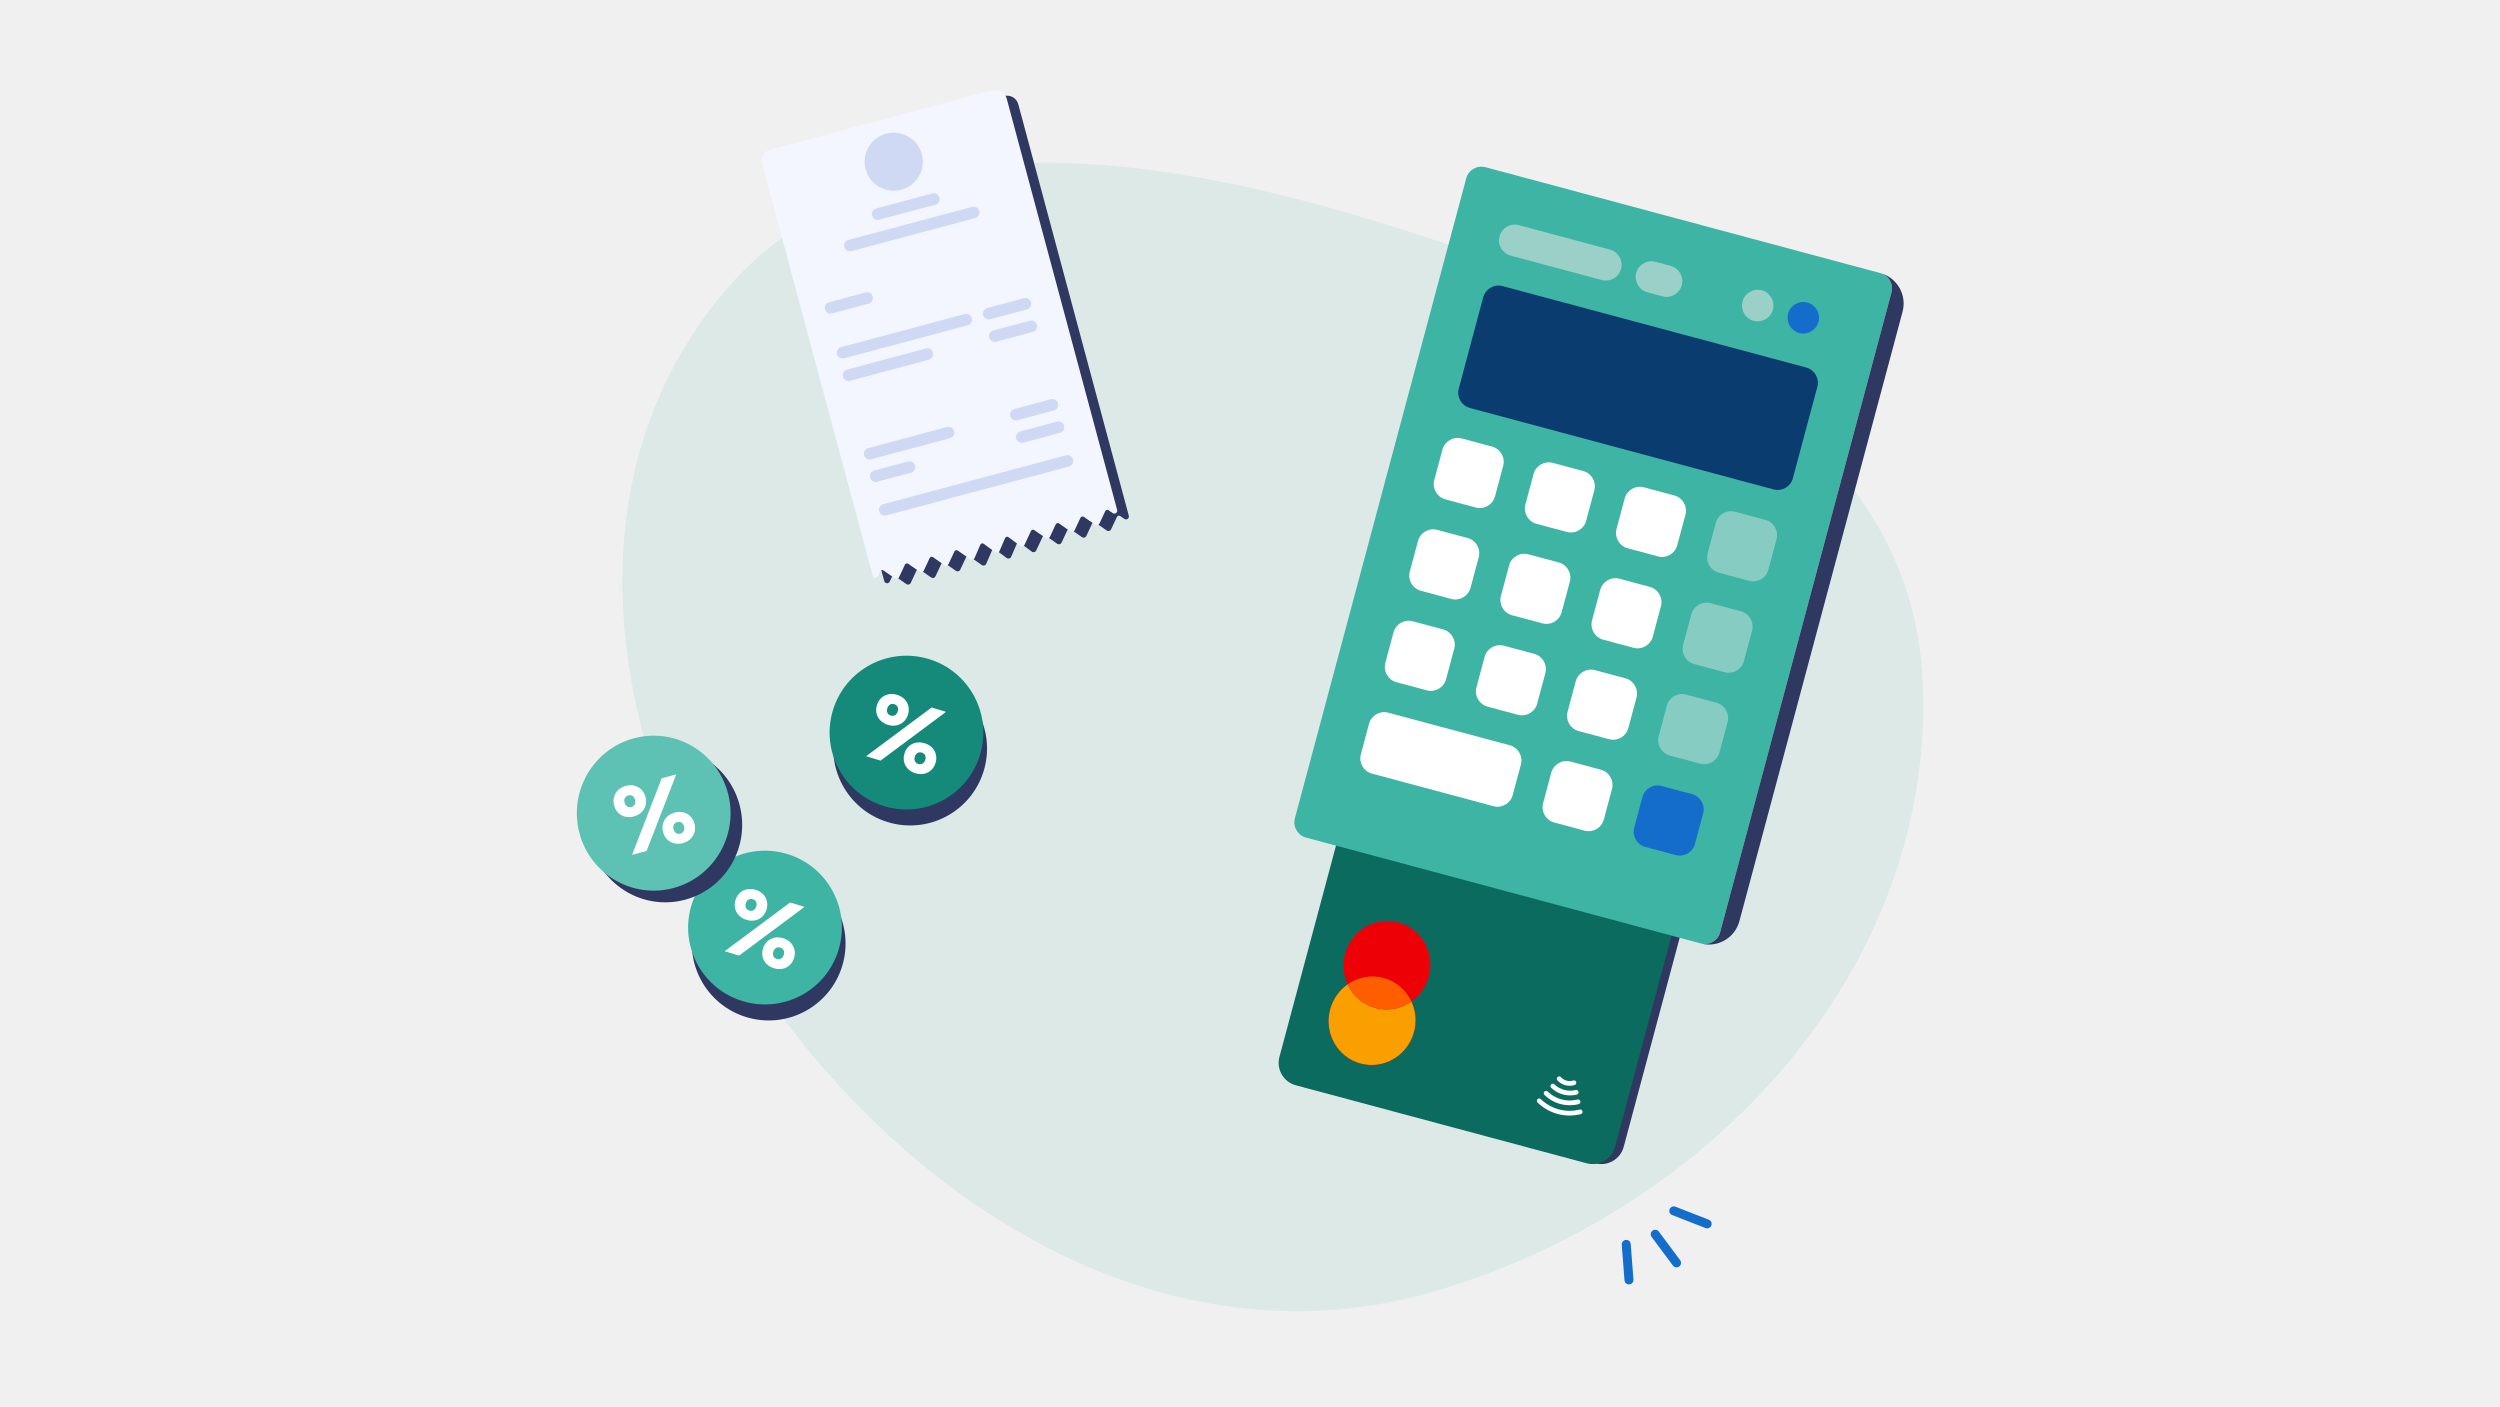
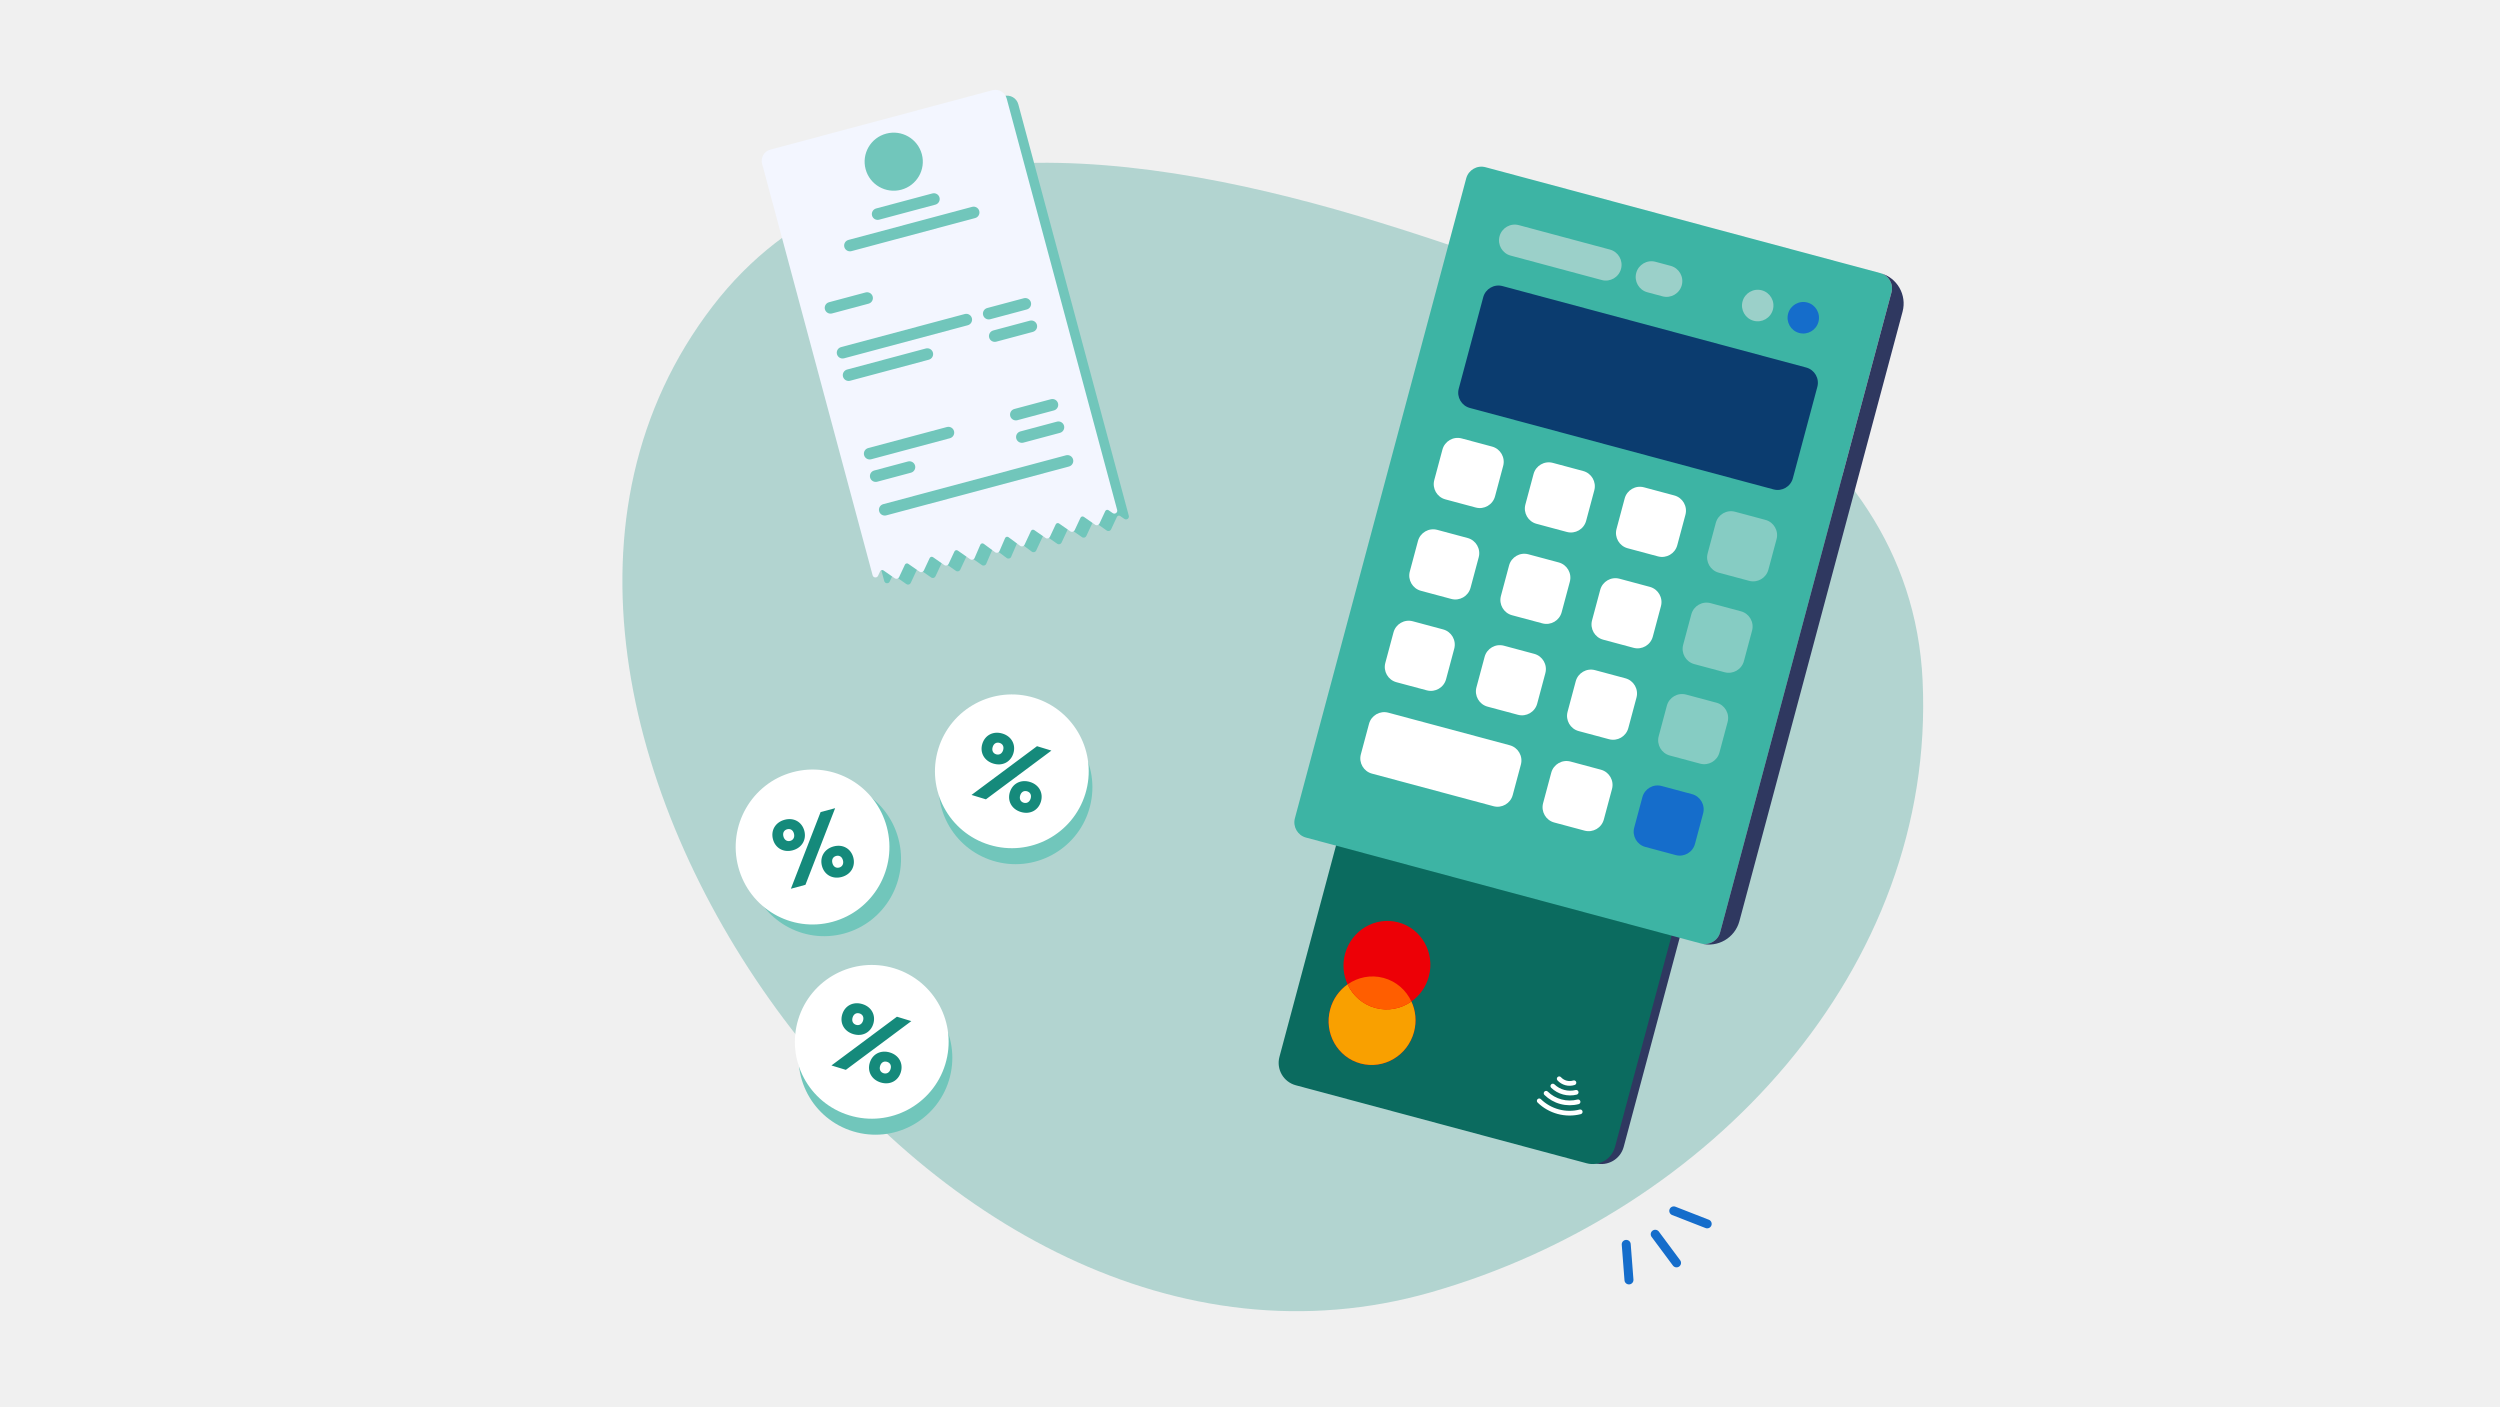
<svg xmlns="http://www.w3.org/2000/svg" width="1920" height="1080" viewBox="0 0 1920 1080" fill="none">
-   <path opacity="0.24" fill-rule="evenodd" clip-rule="evenodd" d="M1476.56 522.69C1467.16 322.848 1252.62 230.626 1060.51 171.149C878.566 114.822 663.147 84.505 547.437 235.042C425.421 393.783 478.492 613.186 596.359 774.997C714.876 937.701 904.987 1048.07 1099.13 992.422C1313.25 931.045 1486.96 744.015 1476.56 522.69Z" fill="#9BD0C9" />
+   <path fill-rule="evenodd" clip-rule="evenodd" d="M1476.56 522.69C1467.16 322.848 1252.62 230.626 1060.51 171.149C878.566 114.822 663.147 84.505 547.437 235.042C425.421 393.783 478.492 613.186 596.359 774.997C714.876 937.701 904.987 1048.07 1099.13 992.422C1313.25 931.045 1486.96 744.015 1476.56 522.69Z" fill="#B2D4D0" />
  <path d="M1001.86 833.491C992.369 830.946 986.738 821.185 989.281 811.688L1095.16 416.19C1097.71 406.693 1107.46 401.057 1116.95 403.602L1340.3 463.5C1349.79 466.044 1355.42 475.806 1352.88 485.303L1247 880.801C1244.45 890.298 1234.7 895.934 1225.21 893.389L1001.86 833.491Z" fill="#2F3860" />
  <path d="M995.188 833.491C985.699 830.946 980.068 821.185 982.61 811.688L1088.49 416.19C1091.04 406.693 1100.79 401.057 1110.28 403.602L1333.63 463.5C1343.12 466.044 1348.75 475.806 1346.21 485.303L1240.33 880.801C1237.78 890.298 1228.03 895.934 1218.54 893.389L995.188 833.491Z" fill="#0B6B5F" />
-   <path fill-rule="evenodd" clip-rule="evenodd" d="M1215.37 853.444C1215.62 854.416 1215.03 855.405 1214.06 855.653C1208.25 857.141 1202.13 857.1 1196.3 855.538C1190.48 853.975 1185.15 850.945 1180.86 846.748C1180.15 846.049 1180.13 844.899 1180.83 844.18C1181.53 843.46 1182.67 843.444 1183.38 844.142C1187.23 847.904 1192.01 850.625 1197.24 852.028C1202.47 853.432 1207.97 853.467 1213.18 852.133C1214.15 851.885 1215.13 852.472 1215.37 853.444ZM1213.72 845.76C1213.96 846.731 1213.38 847.72 1212.41 847.968C1207.81 849.146 1202.96 849.113 1198.35 847.877C1193.74 846.641 1189.53 844.244 1186.13 840.922C1185.42 840.223 1185.41 839.073 1186.1 838.354C1186.8 837.634 1187.94 837.617 1188.66 838.316C1191.61 841.202 1195.27 843.29 1199.29 844.368C1203.31 845.445 1207.53 845.472 1211.52 844.448C1212.49 844.201 1213.47 844.788 1213.72 845.76ZM1212.26 838.466C1212.5 839.439 1211.91 840.425 1210.95 840.668C1207.51 841.532 1203.89 841.498 1200.44 840.574C1197 839.65 1193.84 837.867 1191.3 835.4C1190.58 834.704 1190.56 833.555 1191.26 832.832C1191.95 832.109 1193.09 832.087 1193.81 832.783C1195.91 834.819 1198.52 836.298 1201.38 837.065C1204.24 837.831 1207.24 837.857 1210.08 837.145C1211.05 836.902 1212.03 837.493 1212.26 838.466ZM1210.53 830.985C1210.83 831.941 1210.3 832.962 1209.35 833.267C1207.03 834.011 1204.56 834.075 1202.21 833.448C1199.87 832.82 1197.76 831.527 1196.13 829.722C1195.46 828.981 1195.51 827.833 1196.25 827.156C1196.99 826.479 1198.13 826.531 1198.8 827.271C1199.98 828.568 1201.49 829.491 1203.15 829.938C1204.82 830.386 1206.59 830.342 1208.26 829.808C1209.21 829.503 1210.23 830.03 1210.53 830.985Z" fill="white" />
+   <path fill-rule="evenodd" clip-rule="evenodd" d="M1215.37 853.444C1215.62 854.416 1215.03 855.405 1214.06 855.653C1208.25 857.141 1202.13 857.1 1196.3 855.537C1190.48 853.975 1185.15 850.945 1180.86 846.748C1180.15 846.049 1180.13 844.899 1180.83 844.18C1181.53 843.46 1182.67 843.444 1183.38 844.142C1187.23 847.904 1192.01 850.625 1197.24 852.028C1202.47 853.432 1207.97 853.467 1213.18 852.133C1214.15 851.885 1215.13 852.472 1215.37 853.444ZM1213.72 845.76C1213.96 846.732 1213.38 847.72 1212.41 847.968C1207.81 849.146 1202.96 849.113 1198.35 847.877C1193.74 846.641 1189.53 844.244 1186.13 840.922C1185.42 840.223 1185.41 839.073 1186.1 838.354C1186.8 837.634 1187.94 837.617 1188.66 838.316C1191.61 841.202 1195.27 843.29 1199.29 844.368C1203.31 845.445 1207.53 845.472 1211.52 844.448C1212.49 844.201 1213.47 844.788 1213.72 845.76ZM1212.26 838.466C1212.5 839.439 1211.91 840.425 1210.95 840.668C1207.51 841.532 1203.89 841.498 1200.44 840.574C1197 839.65 1193.84 837.867 1191.3 835.4C1190.58 834.704 1190.56 833.555 1191.26 832.832C1191.95 832.109 1193.09 832.087 1193.81 832.783C1195.91 834.819 1198.52 836.298 1201.38 837.065C1204.24 837.831 1207.24 837.857 1210.08 837.145C1211.05 836.902 1212.03 837.493 1212.26 838.466ZM1210.53 830.985C1210.83 831.941 1210.3 832.962 1209.35 833.267C1207.03 834.011 1204.56 834.076 1202.21 833.448C1199.87 832.82 1197.76 831.527 1196.13 829.722C1195.46 828.981 1195.51 827.833 1196.25 827.156C1196.99 826.479 1198.13 826.531 1198.8 827.271C1199.98 828.568 1201.49 829.491 1203.15 829.938C1204.82 830.386 1206.59 830.342 1208.26 829.808C1209.21 829.503 1210.23 830.03 1210.53 830.985Z" fill="white" />
  <path fill-rule="evenodd" clip-rule="evenodd" d="M1021.56 775.27C1016.7 793.425 1027.17 812.008 1044.95 816.775C1062.73 821.542 1081.08 810.688 1085.94 792.533C1088.11 784.396 1087.21 776.173 1083.96 769.147C1090.29 764.692 1095.18 758.022 1097.35 749.885C1102.21 731.73 1091.74 713.147 1073.97 708.38C1056.19 703.613 1037.84 714.467 1032.98 732.622C1030.8 740.759 1031.7 748.982 1034.96 756.008C1028.63 760.463 1023.74 767.133 1021.56 775.27Z" fill="#ED0006" />
  <path fill-rule="evenodd" clip-rule="evenodd" d="M1034.96 756.008C1038.97 764.659 1046.56 771.497 1056.37 774.127C1066.18 776.758 1076.16 774.632 1083.96 769.147C1087.21 776.173 1088.11 784.396 1085.94 792.533C1081.08 810.688 1062.73 821.542 1044.95 816.775C1027.17 812.008 1016.7 793.425 1021.56 775.27C1023.74 767.133 1028.63 760.463 1034.96 756.008Z" fill="#F9A000" />
  <path fill-rule="evenodd" clip-rule="evenodd" d="M1034.96 756.008C1038.97 764.659 1046.56 771.497 1056.37 774.127C1066.18 776.758 1076.16 774.632 1083.96 769.147C1079.95 760.496 1072.36 753.659 1062.55 751.029C1052.74 748.398 1042.76 750.523 1034.96 756.008Z" fill="#FF5E00" />
  <path d="M1126.05 136.987C1127.78 130.525 1134.41 126.686 1140.85 128.414L1444.11 209.74C1450.55 211.468 1454.37 218.107 1452.64 224.569L1321.06 716.017C1319.33 722.479 1312.71 726.317 1306.27 724.59L1003.01 643.263C996.569 641.536 992.75 634.897 994.48 628.434L1126.05 136.987Z" fill="#3DB4A4" />
  <path fill-rule="evenodd" clip-rule="evenodd" d="M1461.17 239.398C1464.63 226.474 1456.99 213.195 1444.11 209.74C1450.55 211.468 1454.37 218.107 1452.64 224.569L1321.06 716.017C1319.33 722.479 1312.71 726.317 1306.27 724.59C1319.15 728.045 1332.4 720.368 1335.86 707.443L1461.17 239.398Z" fill="#2F3860" />
  <path d="M1139.11 228.279C1140.84 221.816 1147.47 217.978 1153.91 219.706L1387.19 282.264C1393.63 283.992 1397.45 290.631 1395.72 297.093L1376.92 367.3C1375.19 373.762 1368.57 377.601 1362.12 375.873L1128.85 313.315C1122.41 311.587 1118.59 304.948 1120.32 298.485L1139.11 228.279Z" fill="#0B3C6F" />
  <path d="M1151.64 181.474C1153.37 175.012 1160 171.174 1166.44 172.901L1236.42 191.669C1242.87 193.396 1246.68 200.035 1244.95 206.498C1243.22 212.96 1236.6 216.798 1230.16 215.071L1160.18 196.303C1153.73 194.576 1149.91 187.937 1151.64 181.474Z" fill="#9BD0C9" />
  <path d="M1256.62 209.626C1258.35 203.163 1264.97 199.325 1271.41 201.052L1283.08 204.18C1289.52 205.908 1293.34 212.547 1291.61 219.009C1289.88 225.472 1283.25 229.31 1276.81 227.583L1265.15 224.455C1258.71 222.727 1254.89 216.088 1256.62 209.626Z" fill="#9BD0C9" />
  <path d="M1373.26 240.905C1374.99 234.443 1381.61 230.604 1388.05 232.332C1394.49 234.059 1398.31 240.699 1396.58 247.161C1394.85 253.623 1388.23 257.462 1381.79 255.734C1375.35 254.007 1371.53 247.367 1373.26 240.905Z" fill="#156DCB" />
  <path d="M1338.26 231.521C1339.99 225.059 1346.62 221.221 1353.06 222.948C1359.5 224.676 1363.32 231.315 1361.59 237.777C1359.86 244.239 1353.24 248.078 1346.8 246.35C1340.35 244.623 1336.53 237.984 1338.26 231.521Z" fill="#9BD0C9" />
  <path d="M1107.79 345.29C1109.52 338.828 1116.14 334.989 1122.58 336.717L1145.91 342.973C1152.35 344.7 1156.17 351.339 1154.44 357.802L1148.18 381.204C1146.45 387.666 1139.82 391.505 1133.38 389.777L1110.05 383.521C1103.61 381.794 1099.79 375.155 1101.52 368.692L1107.79 345.29Z" fill="white" />
  <path d="M1088.99 415.497C1090.72 409.034 1097.35 405.196 1103.79 406.924L1127.12 413.179C1133.56 414.907 1137.38 421.546 1135.65 428.009L1129.38 451.411C1127.65 457.873 1121.03 461.711 1114.58 459.984L1091.26 453.728C1084.82 452.001 1081 445.361 1082.73 438.899L1088.99 415.497Z" fill="white" />
  <path d="M1070.2 485.703C1071.93 479.241 1078.55 475.403 1084.99 477.13L1108.32 483.386C1114.76 485.114 1118.58 491.753 1116.85 498.215L1110.59 521.617C1108.86 528.08 1102.23 531.918 1095.79 530.191L1072.46 523.935C1066.02 522.207 1062.2 515.568 1063.93 509.106L1070.2 485.703Z" fill="white" />
-   <path d="M1051.4 555.91C1053.13 549.448 1059.75 545.61 1066.2 547.337L1159.51 572.36C1165.95 574.088 1169.77 580.727 1168.04 587.19L1161.77 610.592C1160.04 617.054 1153.42 620.893 1146.98 619.165L1053.67 594.142C1047.22 592.414 1043.4 585.775 1045.13 579.312L1051.4 555.91Z" fill="white" />
+   <path d="M1051.4 555.91C1053.13 549.448 1059.75 545.61 1066.2 547.337L1159.51 572.361C1165.95 574.088 1169.77 580.727 1168.04 587.19L1161.77 610.592C1160.04 617.054 1153.42 620.893 1146.98 619.165L1053.67 594.142C1047.22 592.414 1043.4 585.775 1045.13 579.312L1051.4 555.91Z" fill="white" />
  <path d="M1177.77 364.058C1179.5 357.595 1186.12 353.757 1192.57 355.484L1215.89 361.74C1222.34 363.468 1226.15 370.107 1224.42 376.569L1218.16 399.972C1216.43 406.434 1209.8 410.272 1203.36 408.545L1180.04 402.289C1173.59 400.561 1169.77 393.922 1171.5 387.46L1177.77 364.058Z" fill="white" />
  <path d="M1158.97 434.264C1160.7 427.802 1167.33 423.964 1173.77 425.691L1197.1 431.947C1203.54 433.675 1207.36 440.314 1205.63 446.776L1199.36 470.178C1197.63 476.641 1191.01 480.479 1184.57 478.752L1161.24 472.496C1154.8 470.768 1150.98 464.129 1152.71 457.667L1158.97 434.264Z" fill="white" />
  <path d="M1140.18 504.471C1141.91 498.009 1148.53 494.17 1154.97 495.898L1178.3 502.154C1184.74 503.881 1188.56 510.52 1186.83 516.983L1180.57 540.385C1178.84 546.847 1172.21 550.686 1165.77 548.958L1142.44 542.702C1136 540.975 1132.18 534.336 1133.91 527.873L1140.18 504.471Z" fill="white" />
  <path d="M1247.75 382.825C1249.48 376.363 1256.11 372.525 1262.55 374.252L1285.88 380.508C1292.32 382.235 1296.14 388.875 1294.41 395.337L1288.14 418.739C1286.41 425.202 1279.79 429.04 1273.35 427.312L1250.02 421.057C1243.58 419.329 1239.76 412.69 1241.49 406.227L1247.75 382.825Z" fill="white" />
  <path d="M1228.96 453.032C1230.69 446.57 1237.31 442.731 1243.75 444.459L1267.08 450.715C1273.52 452.442 1277.34 459.081 1275.61 465.544L1269.35 488.946C1267.62 495.408 1260.99 499.247 1254.55 497.519L1231.22 491.263C1224.78 489.536 1220.96 482.897 1222.69 476.434L1228.96 453.032Z" fill="white" />
  <path d="M1210.16 523.239C1211.89 516.776 1218.52 512.938 1224.96 514.666L1248.28 520.921C1254.73 522.649 1258.55 529.288 1256.82 535.75L1250.55 559.153C1248.82 565.615 1242.2 569.453 1235.75 567.726L1212.43 561.47C1205.98 559.743 1202.17 553.103 1203.9 546.641L1210.16 523.239Z" fill="white" />
  <path d="M1191.36 593.445C1193.09 586.983 1199.72 583.145 1206.16 584.872L1229.49 591.128C1235.93 592.856 1239.75 599.495 1238.02 605.957L1231.75 629.359C1230.02 635.822 1223.4 639.66 1216.96 637.933L1193.63 631.677C1187.19 629.949 1183.37 623.31 1185.1 616.848L1191.36 593.445Z" fill="white" />
  <path d="M1317.73 401.593C1319.46 395.13 1326.09 391.292 1332.53 393.02L1355.86 399.276C1362.3 401.003 1366.12 407.642 1364.39 414.105L1358.12 437.507C1356.39 443.969 1349.77 447.808 1343.33 446.08L1320 439.824C1313.56 438.097 1309.74 431.457 1311.47 424.995L1317.73 401.593Z" fill="#86CCC3" />
  <path d="M1298.94 471.8C1300.67 465.337 1307.29 461.499 1313.74 463.226L1337.06 469.482C1343.5 471.21 1347.32 477.849 1345.59 484.311L1339.33 507.714C1337.6 514.176 1330.97 518.014 1324.53 516.287L1301.2 510.031C1294.76 508.303 1290.94 501.664 1292.67 495.202L1298.94 471.8Z" fill="#86CCC3" />
  <path d="M1280.14 542.006C1281.87 535.544 1288.5 531.706 1294.94 533.433L1318.27 539.689C1324.71 541.417 1328.53 548.056 1326.8 554.518L1320.53 577.92C1318.8 584.383 1312.18 588.221 1305.74 586.493L1282.41 580.238C1275.97 578.51 1272.15 571.871 1273.88 565.409L1280.14 542.006Z" fill="#86CCC3" />
  <path d="M1261.35 612.213C1263.08 605.751 1269.7 601.912 1276.14 603.64L1299.47 609.896C1305.91 611.623 1309.73 618.262 1308 624.725L1301.74 648.127C1300.01 654.589 1293.38 658.428 1286.94 656.7L1263.61 650.444C1257.17 648.717 1253.35 642.078 1255.08 635.615L1261.35 612.213Z" fill="#156DCB" />
  <path d="M1312.4 936.761C1314.17 937.453 1315.03 939.442 1314.33 941.204C1313.63 942.967 1311.62 943.835 1309.85 943.144L1284.19 933.131C1282.42 932.439 1281.55 930.45 1282.25 928.688C1282.96 926.925 1284.96 926.057 1286.73 926.748L1312.4 936.761Z" fill="#156DCB" />
  <path d="M1254.49 982.728C1254.63 984.615 1253.21 986.267 1251.31 986.419C1249.41 986.57 1247.75 985.163 1247.61 983.276L1245.5 955.939C1245.36 954.052 1246.78 952.4 1248.68 952.248C1250.58 952.097 1252.24 953.504 1252.38 955.391L1254.49 982.728Z" fill="#156DCB" />
  <path d="M1290.36 967.868C1291.49 969.388 1291.16 971.535 1289.63 972.663C1288.09 973.792 1285.93 973.474 1284.8 971.954L1268.43 949.933C1267.3 948.413 1267.63 946.266 1269.16 945.137C1270.7 944.009 1272.86 944.327 1273.99 945.847L1290.36 967.868Z" fill="#156DCB" />
-   <path fill-rule="evenodd" clip-rule="evenodd" d="M782.051 80.073C780.773 75.315 775.872 72.491 771.103 73.766L600.567 119.36C595.798 120.635 592.968 125.526 594.246 130.284L679.106 446.286C679.646 448.296 682.408 448.538 683.29 446.652L684.891 443.228C685.348 442.253 686.571 441.926 687.455 442.543L696.127 448.597C697.265 449.391 698.846 448.968 699.433 447.713L703.909 438.144C704.365 437.169 705.589 436.841 706.473 437.458L715.145 443.512C716.283 444.306 717.864 443.884 718.451 442.628L722.927 433.059C723.383 432.084 724.607 431.757 725.491 432.374L734.163 438.427C735.3 439.222 736.881 438.799 737.469 437.544L741.945 427.975C742.401 426.999 743.625 426.672 744.509 427.289L754.081 433.972C755.241 434.782 756.854 434.325 757.414 433.027L761.832 422.802C762.276 421.775 763.56 421.432 764.459 422.1L773.165 428.57C774.322 429.43 775.981 428.987 776.552 427.665L780.85 417.718C781.294 416.691 782.578 416.347 783.477 417.016L792.426 423.667C793.562 424.511 795.188 424.102 795.786 422.821L800.728 412.259C801.184 411.284 802.408 410.956 803.291 411.573L811.963 417.627C813.101 418.421 814.682 417.999 815.269 416.743L819.745 407.174C820.202 406.199 821.425 405.872 822.309 406.489L830.981 412.542C832.119 413.337 833.7 412.914 834.287 411.659L838.763 402.09C839.219 401.114 840.443 400.787 841.327 401.404L849.999 407.458C851.137 408.252 852.717 407.83 853.305 406.574L857.781 397.005C858.237 396.03 859.461 395.703 860.345 396.32L863.479 398.508C865.188 399.701 867.459 398.114 866.919 396.103L782.051 80.073Z" fill="#2F3860" />
-   <path fill-rule="evenodd" clip-rule="evenodd" d="M773.112 75.613C771.834 70.855 766.932 68.031 762.163 69.306L591.628 114.9C586.859 116.175 584.029 121.066 585.307 125.824L670.167 441.826C670.707 443.836 673.468 444.078 674.351 442.192L675.952 438.768C676.408 437.793 677.632 437.466 678.516 438.083L687.187 444.137C688.325 444.931 689.906 444.509 690.494 443.253L694.97 433.684C695.426 432.709 696.65 432.382 697.534 432.999L706.205 439.052C707.343 439.847 708.924 439.424 709.512 438.168L713.988 428.599C714.444 427.624 715.668 427.297 716.552 427.914L725.223 433.968C726.361 434.762 727.942 434.339 728.529 433.084L733.006 423.515C733.462 422.54 734.686 422.212 735.569 422.829L745.142 429.512C746.302 430.322 747.915 429.865 748.475 428.568L752.893 418.343C753.336 417.316 754.621 416.972 755.52 417.64L764.226 424.111C765.383 424.971 767.042 424.527 767.613 423.205L771.911 413.258C772.354 412.231 773.639 411.888 774.537 412.556L783.487 419.207C784.623 420.051 786.248 419.642 786.847 418.362L791.788 407.799C792.244 406.824 793.468 406.497 794.352 407.114L803.024 413.167C804.162 413.962 805.742 413.539 806.33 412.283L810.806 402.714C811.262 401.739 812.486 401.412 813.37 402.029L822.041 408.083C823.179 408.877 824.76 408.455 825.348 407.199L829.824 397.63C830.28 396.655 831.504 396.327 832.388 396.944L841.059 402.998C842.197 403.793 843.778 403.37 844.366 402.114L848.842 392.545C849.298 391.57 850.522 391.243 851.406 391.86L854.54 394.048C856.249 395.241 858.52 393.654 857.98 391.644L773.112 75.613Z" fill="#F3F6FF" />
-   <path d="M669.727 165.562C669.088 163.183 670.503 160.738 672.888 160.1L716.061 148.558C718.446 147.92 720.896 149.332 721.535 151.711C722.174 154.09 720.759 156.536 718.375 157.173L675.201 168.716C672.817 169.354 670.366 167.942 669.727 165.562Z" fill="#CFD9F4" />
-   <path d="M648.45 189.719C647.811 187.34 649.226 184.895 651.611 184.257L746.593 158.863C748.977 158.226 751.428 159.638 752.067 162.017C752.706 164.396 751.291 166.841 748.906 167.479L653.924 192.873C651.54 193.51 649.089 192.099 648.45 189.719Z" fill="#CFD9F4" />
-   <path d="M633.536 237.569C632.897 235.19 634.312 232.745 636.696 232.107L664.759 224.604C667.144 223.967 669.595 225.379 670.234 227.758C670.872 230.137 669.457 232.582 667.073 233.22L639.01 240.723C636.626 241.36 634.175 239.948 633.536 237.569Z" fill="#CFD9F4" />
-   <path d="M755.042 242.021C754.403 239.641 755.818 237.196 758.202 236.558L786.265 229.056C788.65 228.418 791.101 229.83 791.739 232.209C792.378 234.588 790.963 237.034 788.579 237.671L760.516 245.174C758.132 245.812 755.681 244.4 755.042 242.021Z" fill="#CFD9F4" />
-   <path d="M759.669 259.252C759.03 256.873 760.445 254.427 762.83 253.79L790.893 246.287C793.277 245.649 795.728 247.061 796.367 249.44C797.006 251.82 795.591 254.265 793.206 254.903L765.143 262.405C762.759 263.043 760.308 261.631 759.669 259.252Z" fill="#CFD9F4" />
-   <path d="M775.865 319.561C775.226 317.182 776.641 314.736 779.025 314.099L807.088 306.596C809.473 305.959 811.924 307.371 812.562 309.75C813.201 312.129 811.786 314.574 809.402 315.212L781.339 322.715C778.955 323.352 776.504 321.94 775.865 319.561Z" fill="#CFD9F4" />
-   <path d="M780.492 336.792C779.853 334.413 781.268 331.968 783.653 331.33L811.716 323.827C814.1 323.19 816.551 324.602 817.19 326.981C817.829 329.36 816.414 331.806 814.029 332.443L785.966 339.946C783.582 340.583 781.131 339.171 780.492 336.792Z" fill="#CFD9F4" />
-   <path d="M642.791 272.032C642.152 269.653 643.567 267.207 645.951 266.57L740.933 241.176C743.317 240.538 745.768 241.95 746.407 244.329C747.046 246.708 745.631 249.154 743.247 249.791L648.265 275.185C645.88 275.823 643.43 274.411 642.791 272.032Z" fill="#CFD9F4" />
-   <path d="M647.418 289.263C646.779 286.884 648.194 284.438 650.578 283.801L711.021 267.641C713.406 267.003 715.857 268.415 716.496 270.795C717.135 273.174 715.72 275.619 713.335 276.257L652.892 292.416C650.508 293.054 648.057 291.642 647.418 289.263Z" fill="#CFD9F4" />
-   <path d="M663.614 349.572C662.975 347.193 664.39 344.748 666.774 344.11L727.217 327.95C729.602 327.313 732.052 328.725 732.691 331.104C733.33 333.483 731.915 335.928 729.531 336.566L669.088 352.726C666.703 353.363 664.253 351.951 663.614 349.572Z" fill="#CFD9F4" />
-   <path d="M675.182 392.65C674.543 390.271 675.958 387.826 678.342 387.188L818.657 349.674C821.041 349.037 823.492 350.449 824.131 352.828C824.77 355.207 823.355 357.652 820.97 358.29L680.656 395.804C678.272 396.441 675.821 395.029 675.182 392.65Z" fill="#CFD9F4" />
-   <path d="M668.241 366.803C667.602 364.424 669.017 361.979 671.401 361.341L697.306 354.416C699.69 353.778 702.141 355.19 702.78 357.569C703.419 359.948 702.004 362.394 699.619 363.031L673.715 369.957C671.331 370.594 668.88 369.183 668.241 366.803Z" fill="#CFD9F4" />
-   <path d="M707.963 118.403C711.158 130.299 704.083 142.526 692.161 145.713C680.239 148.901 667.984 141.841 664.79 129.946C661.595 118.05 668.67 105.823 680.592 102.635C692.514 99.448 704.769 106.507 707.963 118.403Z" fill="#CFD9F4" />
-   <path d="M646.802 741.925C637.269 773.104 604.266 790.652 573.087 781.12C541.907 771.587 524.359 738.584 533.891 707.404C543.424 676.225 576.427 658.677 607.607 668.209C638.786 677.742 656.334 710.745 646.802 741.925Z" fill="#2F3860" />
-   <path d="M643.968 729.645C634.435 760.824 601.432 778.372 570.252 768.84C539.073 759.307 521.525 726.304 531.057 695.125C540.59 663.945 573.593 646.397 604.772 655.93C635.952 665.462 653.5 698.465 643.968 729.645Z" fill="#3DB4A4" />
-   <path d="M580.33 683.399C587.379 685.555 590.72 691.933 588.694 698.557C586.669 705.181 580.333 708.601 573.284 706.445C566.165 704.269 562.825 697.891 564.85 691.267C566.875 684.643 573.211 681.223 580.33 683.399ZM556.55 730.528L606.841 693.089L617.9 696.47L567.608 733.909L556.55 730.528ZM575.457 699.338C577.737 700.036 579.972 698.908 580.815 696.148C581.68 693.319 580.416 691.273 578.136 690.575C575.855 689.878 573.663 690.868 572.798 693.697C571.933 696.526 573.176 698.641 575.457 699.338ZM601.463 720.569C608.513 722.724 611.853 729.102 609.828 735.726C607.803 742.35 601.467 745.77 594.417 743.615C587.298 741.438 583.958 735.06 585.983 728.436C588.008 721.812 594.344 718.392 601.463 720.569ZM596.59 736.508C598.871 737.205 601.105 736.077 601.949 733.317C602.814 730.488 601.55 728.442 599.269 727.745C596.988 727.047 594.796 728.037 593.932 730.866C593.067 733.695 594.309 735.81 596.59 736.508Z" fill="white" />
-   <path d="M755.46 592.165C745.928 623.344 712.925 640.892 681.745 631.36C650.566 621.827 633.018 588.824 642.55 557.645C652.083 526.465 685.086 508.917 716.265 518.45C747.445 527.982 764.993 560.986 755.46 592.165Z" fill="#2F3860" />
-   <path d="M752.626 579.885C743.094 611.064 710.09 628.613 678.911 619.08C647.732 609.548 630.183 576.544 639.716 545.365C649.248 514.186 682.252 496.637 713.431 506.17C744.61 515.702 762.159 548.706 752.626 579.885Z" fill="#158A7B" />
-   <path d="M688.988 533.64C696.038 535.795 699.378 542.173 697.353 548.797C695.328 555.421 688.992 558.841 681.942 556.686C674.824 554.509 671.483 548.131 673.509 541.507C675.534 534.883 681.87 531.463 688.988 533.64ZM665.208 580.769L715.5 543.329L726.558 546.71L676.267 584.149L665.208 580.769ZM684.115 549.579C686.396 550.276 688.63 549.148 689.474 546.388C690.339 543.559 689.075 541.513 686.794 540.816C684.514 540.118 682.322 541.108 681.457 543.937C680.592 546.766 681.834 548.881 684.115 549.579ZM710.122 570.809C717.172 572.964 720.512 579.342 718.487 585.966C716.461 592.59 710.126 596.01 703.076 593.855C695.957 591.678 692.617 585.3 694.642 578.676C696.667 572.052 703.003 568.632 710.122 570.809ZM705.249 586.748C707.53 587.445 709.764 586.317 710.608 583.557C711.472 580.728 710.209 578.682 707.928 577.985C705.647 577.287 703.455 578.277 702.59 581.106C701.725 583.935 702.968 586.051 705.249 586.748Z" fill="white" />
-   <path d="M567.974 618.092C576.412 649.831 557.724 682.454 526.233 690.958C494.743 699.462 462.374 680.627 453.936 648.889C445.498 617.151 464.186 584.528 495.677 576.023C527.168 567.519 559.536 586.354 567.974 618.092Z" fill="#2F3860" />
-   <path d="M559.064 609.111C567.502 640.849 548.814 673.472 517.323 681.977C485.832 690.481 453.464 671.646 445.026 639.908C436.588 608.169 455.276 575.546 486.767 567.042C518.257 558.538 550.626 577.373 559.064 609.111Z" fill="#5DC1B4" />
-   <path d="M480.595 603.573C487.715 601.65 493.928 605.317 495.72 612.06C497.513 618.803 493.952 625.109 486.832 627.032C479.642 628.974 473.43 625.306 471.637 618.564C469.845 611.821 473.405 605.514 480.595 603.573ZM485.403 656.551L508.211 597.696L519.38 594.68L496.572 653.535L485.403 656.551ZM484.909 619.798C487.212 619.175 488.509 617.018 487.762 614.209C486.997 611.329 484.841 610.255 482.537 610.877C480.234 611.5 478.899 613.516 479.665 616.396C480.431 619.275 482.605 620.42 484.909 619.798ZM518.211 624.053C525.331 622.13 531.544 625.798 533.336 632.541C535.129 639.283 531.568 645.59 524.448 647.513C517.258 649.454 511.046 645.787 509.254 639.044C507.461 632.301 511.021 625.995 518.211 624.053ZM522.525 640.278C524.828 639.656 526.125 637.499 525.378 634.69C524.613 631.81 522.457 630.736 520.153 631.358C517.85 631.98 516.515 633.997 517.281 636.876C518.047 639.756 520.221 640.9 522.525 640.278Z" fill="white" />
+   <path fill-rule="evenodd" clip-rule="evenodd" d="M782.051 80.073C780.773 75.315 775.872 72.491 771.103 73.766L600.567 119.36C595.798 120.635 592.968 125.526 594.246 130.284L679.106 446.286C679.646 448.296 682.408 448.538 683.29 446.652L684.891 443.228C685.348 442.253 686.571 441.926 687.455 442.543L696.127 448.597C697.265 449.391 698.846 448.968 699.433 447.713L703.909 438.144C704.365 437.169 705.589 436.841 706.473 437.458L715.145 443.512C716.283 444.306 717.864 443.884 718.451 442.628L722.927 433.059C723.383 432.084 724.607 431.757 725.491 432.374L734.163 438.427C735.3 439.222 736.881 438.799 737.469 437.544L741.945 427.975C742.401 426.999 743.625 426.672 744.509 427.289L754.081 433.972C755.241 434.782 756.854 434.325 757.414 433.027L761.832 422.802C762.276 421.775 763.56 421.432 764.459 422.1L773.165 428.57C774.322 429.43 775.981 428.987 776.552 427.665L780.85 417.718C781.294 416.691 782.578 416.347 783.477 417.016L792.426 423.667C793.562 424.511 795.188 424.102 795.786 422.821L800.728 412.259C801.184 411.284 802.408 410.956 803.291 411.573L811.963 417.627C813.101 418.421 814.682 417.999 815.269 416.743L819.745 407.174C820.202 406.199 821.425 405.872 822.309 406.489L830.981 412.542C832.119 413.337 833.7 412.914 834.287 411.659L838.763 402.09C839.219 401.114 840.443 400.787 841.327 401.404L849.999 407.458C851.137 408.252 852.717 407.83 853.305 406.574L857.781 397.005C858.237 396.03 859.461 395.703 860.345 396.32L863.479 398.508C865.188 399.701 867.459 398.114 866.919 396.103L782.051 80.073Z" fill="#71C6BB" />
+   <path fill-rule="evenodd" clip-rule="evenodd" d="M773.112 75.613C771.834 70.855 766.932 68.031 762.163 69.306L591.628 114.9C586.859 116.175 584.029 121.066 585.307 125.824L670.167 441.826C670.707 443.836 673.468 444.078 674.351 442.192L675.952 438.768C676.408 437.793 677.632 437.466 678.516 438.083L687.187 444.137C688.325 444.931 689.906 444.509 690.494 443.253L694.97 433.684C695.426 432.709 696.65 432.382 697.534 432.999L706.205 439.052C707.343 439.847 708.924 439.424 709.512 438.168L713.988 428.599C714.444 427.624 715.668 427.297 716.552 427.914L725.223 433.968C726.361 434.762 727.942 434.339 728.529 433.084L733.006 423.515C733.462 422.54 734.686 422.212 735.569 422.829L745.142 429.512C746.302 430.322 747.915 429.865 748.475 428.568L752.893 418.343C753.336 417.316 754.621 416.972 755.52 417.64L764.226 424.111C765.383 424.971 767.042 424.527 767.613 423.205L771.911 413.258C772.354 412.231 773.638 411.888 774.537 412.556L783.487 419.207C784.622 420.051 786.248 419.642 786.847 418.362L791.788 407.799C792.244 406.824 793.468 406.497 794.352 407.114L803.024 413.167C804.161 413.962 805.742 413.539 806.33 412.283L810.806 402.714C811.262 401.739 812.486 401.412 813.37 402.029L822.041 408.083C823.179 408.877 824.76 408.455 825.348 407.199L829.824 397.63C830.28 396.655 831.504 396.327 832.388 396.944L841.059 402.998C842.197 403.793 843.778 403.37 844.366 402.114L848.842 392.545C849.298 391.57 850.522 391.243 851.406 391.86L854.54 394.048C856.249 395.241 858.52 393.654 857.98 391.644L773.112 75.613Z" fill="#F3F6FF" />
+   <path d="M669.727 165.562C669.088 163.183 670.503 160.738 672.888 160.1L716.061 148.558C718.445 147.92 720.896 149.332 721.535 151.711C722.174 154.09 720.759 156.536 718.375 157.173L675.201 168.716C672.817 169.354 670.366 167.942 669.727 165.562Z" fill="#71C6BB" />
+   <path d="M648.45 189.719C647.811 187.34 649.226 184.895 651.611 184.257L746.593 158.863C748.977 158.226 751.428 159.638 752.067 162.017C752.706 164.396 751.291 166.841 748.906 167.479L653.924 192.873C651.54 193.51 649.089 192.099 648.45 189.719Z" fill="#71C6BB" />
+   <path d="M633.536 237.569C632.897 235.19 634.312 232.745 636.696 232.107L664.759 224.604C667.144 223.967 669.595 225.379 670.233 227.758C670.872 230.137 669.457 232.582 667.073 233.22L639.01 240.723C636.626 241.36 634.175 239.948 633.536 237.569Z" fill="#71C6BB" />
+   <path d="M755.042 242.021C754.403 239.641 755.818 237.196 758.202 236.558L786.265 229.056C788.65 228.418 791.1 229.83 791.739 232.209C792.378 234.588 790.963 237.034 788.579 237.671L760.516 245.174C758.132 245.812 755.681 244.4 755.042 242.021Z" fill="#71C6BB" />
+   <path d="M759.669 259.252C759.03 256.873 760.445 254.427 762.83 253.79L790.893 246.287C793.277 245.649 795.728 247.061 796.367 249.44C797.006 251.82 795.591 254.265 793.206 254.903L765.143 262.405C762.759 263.043 760.308 261.631 759.669 259.252Z" fill="#71C6BB" />
+   <path d="M775.865 319.561C775.226 317.182 776.641 314.736 779.025 314.099L807.088 306.596C809.473 305.959 811.923 307.371 812.562 309.75C813.201 312.129 811.786 314.574 809.402 315.212L781.339 322.715C778.955 323.352 776.504 321.94 775.865 319.561Z" fill="#71C6BB" />
+   <path d="M780.492 336.792C779.853 334.413 781.268 331.968 783.653 331.33L811.716 323.827C814.1 323.19 816.551 324.602 817.19 326.981C817.829 329.36 816.414 331.806 814.029 332.443L785.966 339.946C783.582 340.583 781.131 339.171 780.492 336.792Z" fill="#71C6BB" />
+   <path d="M642.791 272.032C642.152 269.653 643.567 267.207 645.951 266.57L740.933 241.176C743.317 240.538 745.768 241.95 746.407 244.329C747.046 246.708 745.631 249.154 743.247 249.791L648.265 275.185C645.88 275.823 643.43 274.411 642.791 272.032Z" fill="#71C6BB" />
+   <path d="M647.418 289.263C646.779 286.884 648.194 284.438 650.578 283.801L711.021 267.641C713.406 267.003 715.857 268.415 716.496 270.795C717.135 273.174 715.72 275.619 713.335 276.257L652.892 292.416C650.508 293.054 648.057 291.642 647.418 289.263Z" fill="#71C6BB" />
+   <path d="M663.614 349.572C662.975 347.193 664.39 344.748 666.774 344.11L727.217 327.95C729.602 327.313 732.052 328.725 732.691 331.104C733.33 333.483 731.915 335.928 729.531 336.566L669.088 352.726C666.703 353.363 664.252 351.951 663.614 349.572Z" fill="#71C6BB" />
+   <path d="M675.182 392.65C674.543 390.271 675.958 387.826 678.342 387.188L818.657 349.674C821.041 349.037 823.492 350.449 824.131 352.828C824.77 355.207 823.355 357.652 820.97 358.29L680.656 395.804C678.272 396.441 675.821 395.029 675.182 392.65Z" fill="#71C6BB" />
+   <path d="M668.241 366.803C667.602 364.424 669.017 361.979 671.401 361.341L697.306 354.416C699.69 353.778 702.141 355.19 702.78 357.569C703.419 359.948 702.004 362.394 699.619 363.031L673.715 369.957C671.331 370.594 668.88 369.183 668.241 366.803Z" fill="#71C6BB" />
+   <path d="M707.963 118.403C711.158 130.299 704.083 142.526 692.161 145.713C680.239 148.901 667.984 141.841 664.79 129.946C661.595 118.05 668.67 105.823 680.592 102.635C692.514 99.448 704.769 106.507 707.963 118.403Z" fill="#71C6BB" />
+   <path d="M728.802 829.666C719.269 860.845 686.266 878.393 655.087 868.861C623.907 859.328 606.359 826.325 615.891 795.146C625.424 763.966 658.427 746.418 689.607 755.951C720.786 765.483 738.334 798.487 728.802 829.666Z" fill="#71C6BB" />
+   <path d="M725.968 817.386C716.435 848.565 683.432 866.114 652.252 856.581C621.073 847.049 603.525 814.045 613.057 782.866C622.59 751.686 655.593 734.138 686.772 743.671C717.952 753.203 735.5 786.207 725.968 817.386Z" fill="white" />
+   <path d="M662.33 771.141C669.379 773.296 672.72 779.674 670.694 786.298C668.669 792.922 662.333 796.342 655.284 794.187C648.165 792.01 644.825 785.632 646.85 779.008C648.875 772.384 655.211 768.964 662.33 771.141ZM638.55 818.27L688.841 780.83L699.9 784.211L649.608 821.65L638.55 818.27ZM657.457 787.08C659.737 787.777 661.972 786.649 662.815 783.889C663.68 781.06 662.416 779.014 660.136 778.317C657.855 777.619 655.663 778.609 654.798 781.438C653.933 784.267 655.176 786.382 657.457 787.08ZM683.463 808.31C690.513 810.465 693.853 816.843 691.828 823.467C689.803 830.091 683.467 833.511 676.417 831.356C669.298 829.179 665.958 822.801 667.983 816.177C670.008 809.553 676.344 806.133 683.463 808.31ZM678.59 824.249C680.871 824.946 683.105 823.818 683.949 821.058C684.814 818.229 683.55 816.183 681.269 815.486C678.988 814.788 676.796 815.778 675.932 818.607C675.067 821.436 676.309 823.552 678.59 824.249Z" fill="#158A7B" />
+   <path d="M836.38 621.908C826.848 653.087 793.844 670.636 762.665 661.103C731.486 651.571 713.938 618.567 723.47 587.388C733.003 556.209 766.006 538.66 797.185 548.193C828.365 557.725 845.913 590.729 836.38 621.908Z" fill="#71C6BB" />
+   <path d="M833.546 609.628C824.014 640.807 791.01 658.356 759.831 648.823C728.652 639.291 711.103 606.287 720.636 575.108C730.168 543.929 763.172 526.38 794.351 535.913C825.53 545.445 843.079 578.449 833.546 609.628Z" fill="white" />
+   <path d="M769.908 563.383C776.958 565.538 780.298 571.916 778.273 578.54C776.248 585.164 769.912 588.584 762.862 586.429C755.744 584.252 752.403 577.874 754.428 571.25C756.454 564.626 762.789 561.206 769.908 563.383ZM746.128 610.512L796.42 573.073L807.478 576.453L757.187 613.893L746.128 610.512ZM765.035 579.322C767.316 580.019 769.55 578.891 770.394 576.131C771.259 573.302 769.995 571.256 767.714 570.559C765.434 569.861 763.242 570.851 762.377 573.68C761.512 576.509 762.754 578.624 765.035 579.322ZM791.042 600.552C798.091 602.707 801.432 609.085 799.407 615.709C797.381 622.333 791.046 625.753 783.996 623.598C776.877 621.422 773.537 615.043 775.562 608.419C777.587 601.795 783.923 598.375 791.042 600.552ZM786.169 616.491C788.449 617.188 790.684 616.061 791.527 613.301C792.392 610.472 791.129 608.425 788.848 607.728C786.567 607.031 784.375 608.02 783.51 610.849C782.645 613.678 783.888 615.794 786.169 616.491Z" fill="#158A7B" />
+   <path d="M689.974 644.092C698.412 675.831 679.724 708.454 648.233 716.958C616.743 725.462 584.374 706.627 575.936 674.889C567.498 643.151 586.186 610.528 617.677 602.023C649.168 593.519 681.536 612.354 689.974 644.092Z" fill="#71C6BB" />
+   <path d="M681.064 635.111C689.502 666.849 670.814 699.472 639.323 707.977C607.832 716.481 575.464 697.646 567.026 665.908C558.588 634.169 577.276 601.546 608.767 593.042C640.257 584.538 672.626 603.373 681.064 635.111Z" fill="white" />
+   <path d="M602.595 629.573C609.715 627.65 615.928 631.317 617.72 638.06C619.513 644.803 615.952 651.109 608.832 653.032C601.642 654.974 595.43 651.306 593.637 644.564C591.845 637.821 595.405 631.514 602.595 629.573ZM607.403 682.551L630.211 623.696L641.38 620.68L618.572 679.535L607.403 682.551ZM606.909 645.798C609.212 645.175 610.509 643.018 609.762 640.209C608.997 637.329 606.841 636.255 604.537 636.877C602.234 637.5 600.899 639.516 601.665 642.396C602.431 645.275 604.605 646.42 606.909 645.798ZM640.211 650.053C647.331 648.13 653.544 651.798 655.336 658.541C657.129 665.283 653.568 671.59 646.448 673.513C639.258 675.454 633.046 671.787 631.254 665.044C629.461 658.301 633.021 651.995 640.211 650.053ZM644.525 666.278C646.828 665.656 648.125 663.499 647.378 660.69C646.613 657.81 644.457 656.736 642.153 657.358C639.85 657.98 638.515 659.997 639.281 662.876C640.047 665.756 642.221 666.9 644.525 666.278Z" fill="#158A7B" />
</svg>
